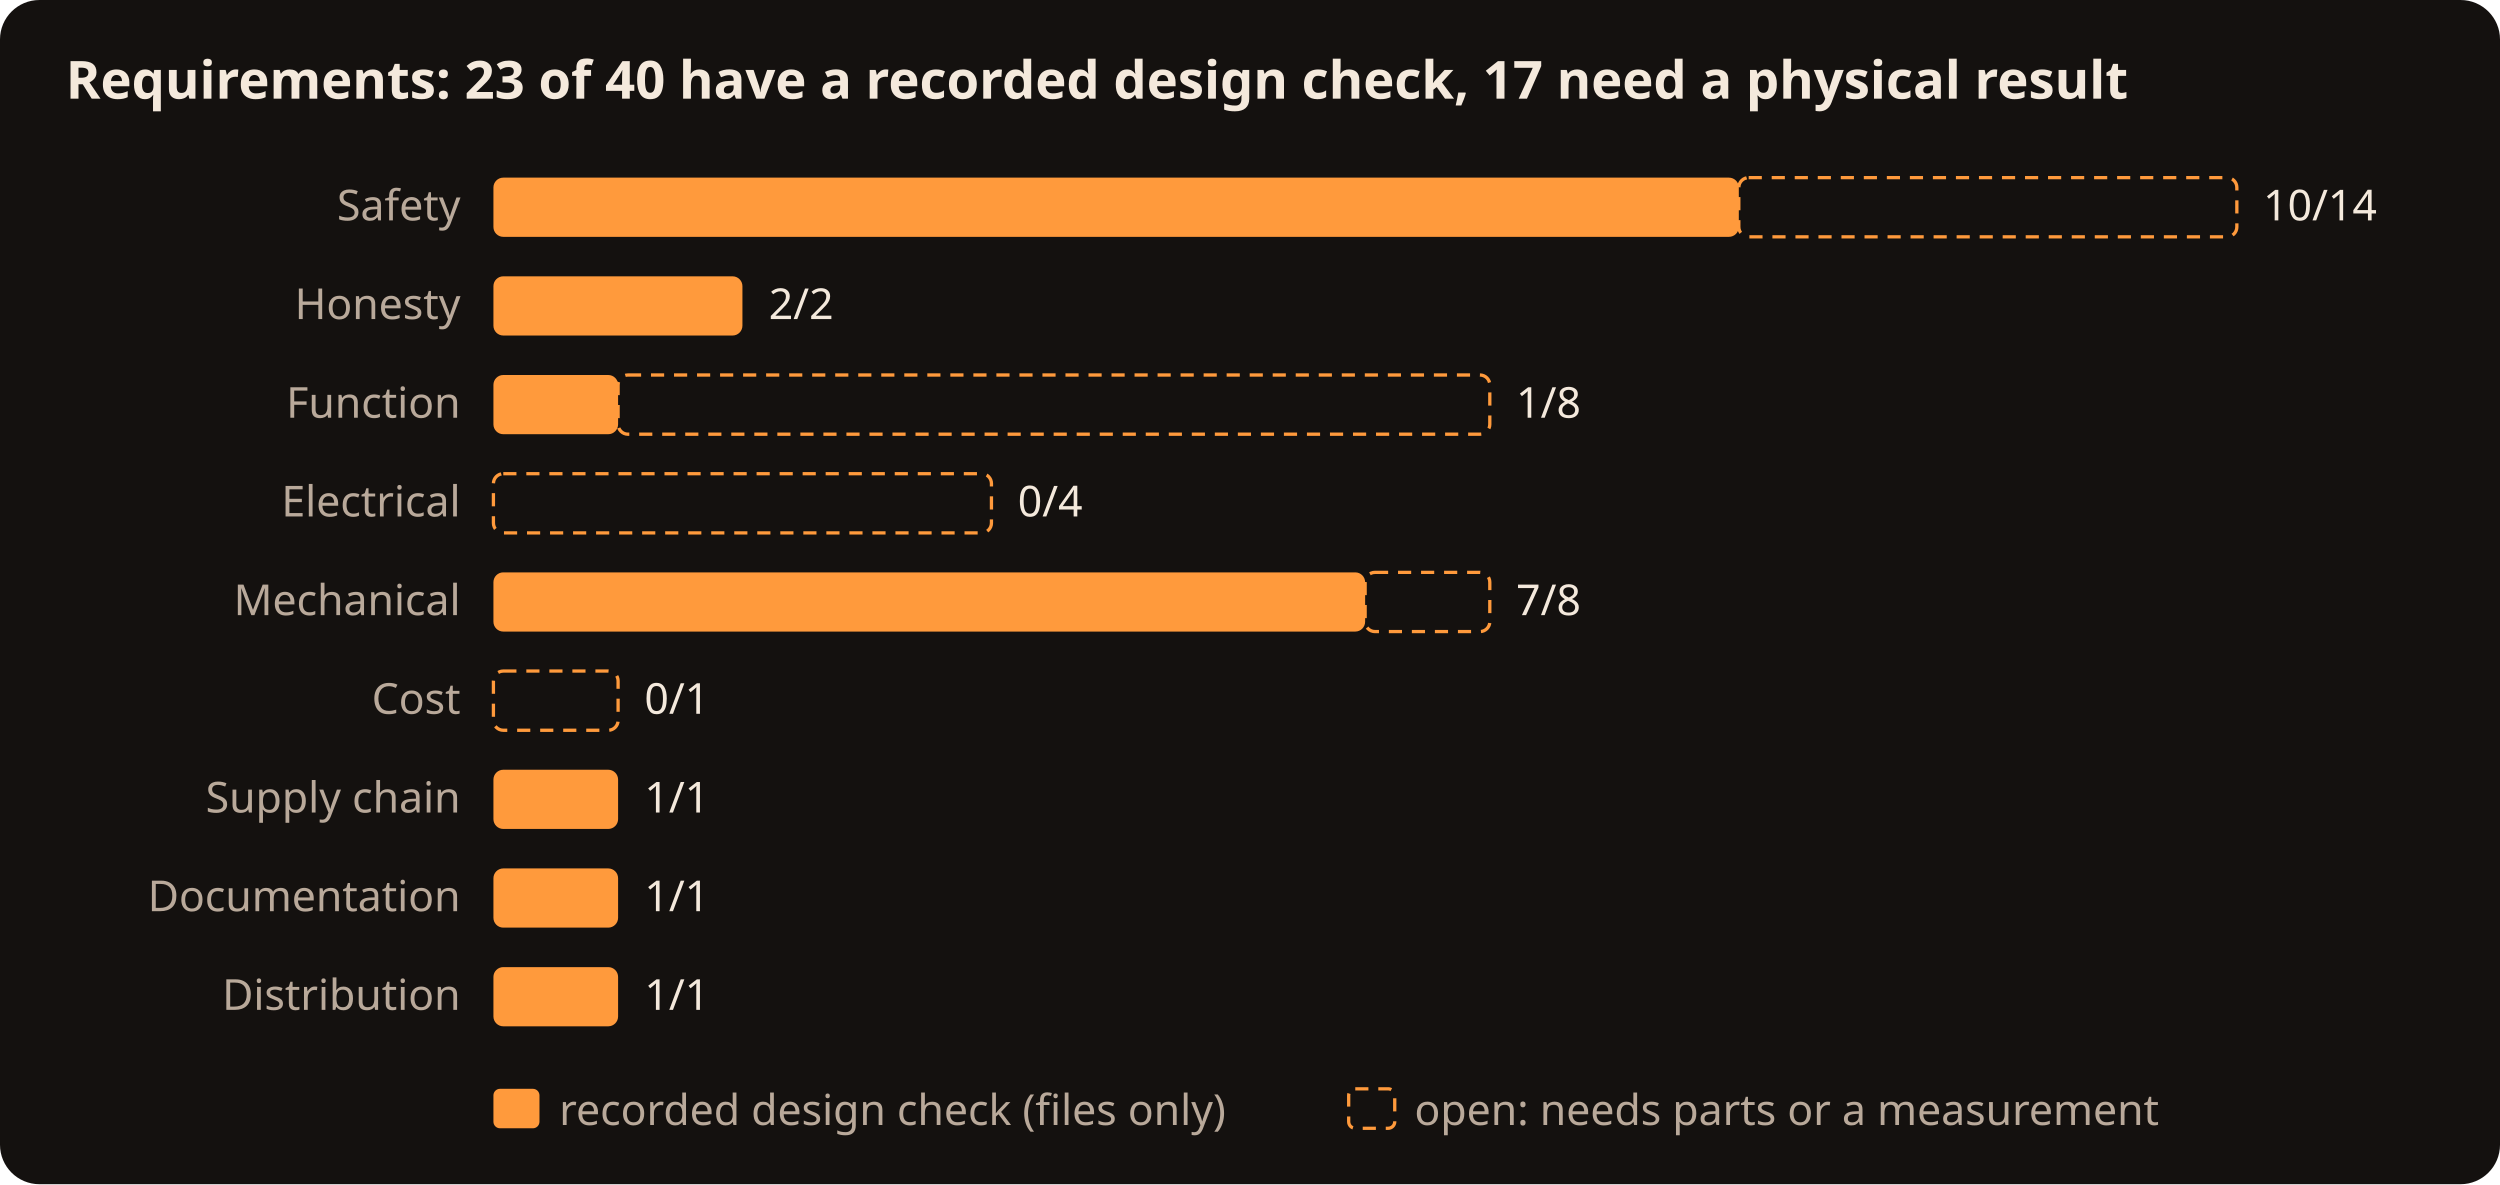
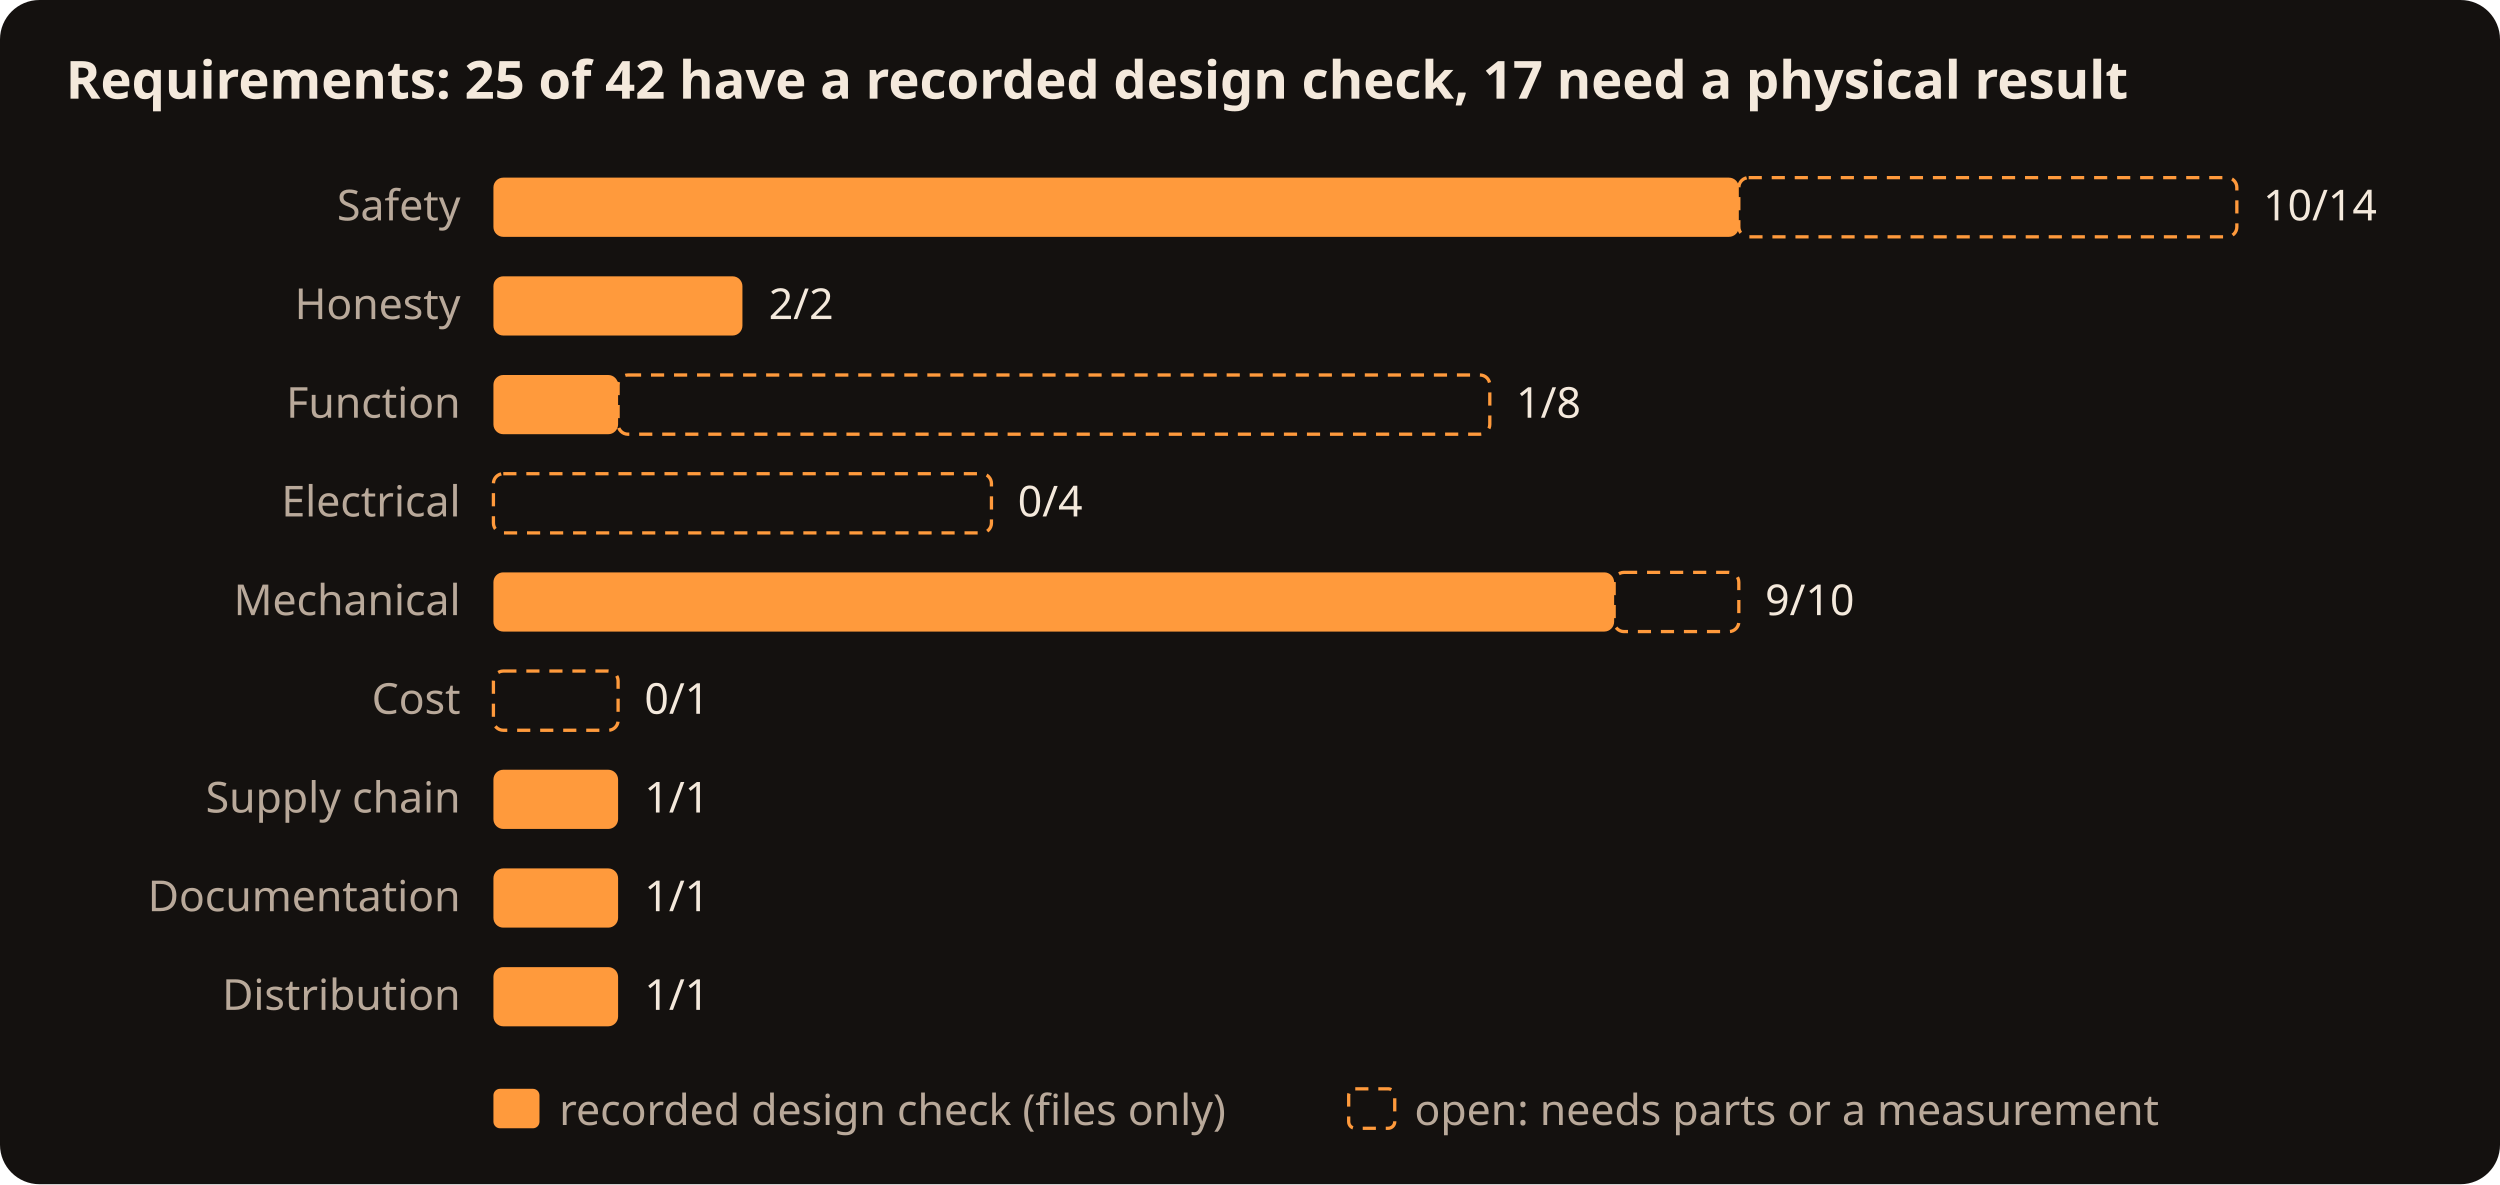
<svg xmlns="http://www.w3.org/2000/svg" viewBox="0 0 760 360" font-family="system-ui,sans-serif" font-size="13">
  <rect width="100%" height="100%" rx="12" fill="#14110f" />
-   <text x="20" y="30" fill="#f4e9dc" font-size="16" font-weight="600">Requirements: 23 of 40 have a recorded design check, 17 need a physical result</text>
+   <text x="20" y="30" fill="#f4e9dc" font-size="16" font-weight="600">Requirements: 25 of 42 have a recorded design check, 17 need a physical result</text>
  <text x="140" y="67" fill="#b9a99a" text-anchor="end">Safety</text>
  <rect x="150" y="54" width="378.6" height="18" rx="3" fill="#ff9a3c" />
  <rect x="528.6" y="54" width="151.4" height="18" rx="3" fill="none" stroke="#ff9a3c" stroke-dasharray="4 3" />
  <text x="688.0" y="67" fill="#f4e9dc">10/14</text>
  <text x="140" y="97" fill="#b9a99a" text-anchor="end">Honesty</text>
  <rect x="150" y="84" width="75.7" height="18" rx="3" fill="#ff9a3c" />
  <rect x="225.7" y="84" width="0.0" height="18" rx="3" fill="none" stroke="#ff9a3c" stroke-dasharray="4 3" />
  <text x="233.7" y="97" fill="#f4e9dc">2/2</text>
  <text x="140" y="127" fill="#b9a99a" text-anchor="end">Function</text>
  <rect x="150" y="114" width="37.9" height="18" rx="3" fill="#ff9a3c" />
  <rect x="187.9" y="114" width="265.0" height="18" rx="3" fill="none" stroke="#ff9a3c" stroke-dasharray="4 3" />
  <text x="460.9" y="127" fill="#f4e9dc">1/8</text>
  <text x="140" y="157" fill="#b9a99a" text-anchor="end">Electrical</text>
  <rect x="150" y="144" width="0.0" height="18" rx="3" fill="#ff9a3c" />
  <rect x="150.0" y="144" width="151.4" height="18" rx="3" fill="none" stroke="#ff9a3c" stroke-dasharray="4 3" />
  <text x="309.4" y="157" fill="#f4e9dc">0/4</text>
  <text x="140" y="187" fill="#b9a99a" text-anchor="end">Mechanical</text>
-   <rect x="150" y="174" width="265.0" height="18" rx="3" fill="#ff9a3c" />
-   <rect x="415.0" y="174" width="37.9" height="18" rx="3" fill="none" stroke="#ff9a3c" stroke-dasharray="4 3" />
-   <text x="460.9" y="187" fill="#f4e9dc">7/8</text>
+   <rect x="150" y="174" width="340.7" height="18" rx="3" fill="#ff9a3c" />
+   <rect x="490.7" y="174" width="37.9" height="18" rx="3" fill="none" stroke="#ff9a3c" stroke-dasharray="4 3" />
+   <text x="536.6" y="187" fill="#f4e9dc">9/10</text>
  <text x="140" y="217" fill="#b9a99a" text-anchor="end">Cost</text>
  <rect x="150" y="204" width="0.0" height="18" rx="3" fill="#ff9a3c" />
  <rect x="150.0" y="204" width="37.9" height="18" rx="3" fill="none" stroke="#ff9a3c" stroke-dasharray="4 3" />
  <text x="195.9" y="217" fill="#f4e9dc">0/1</text>
  <text x="140" y="247" fill="#b9a99a" text-anchor="end">Supply chain</text>
  <rect x="150" y="234" width="37.9" height="18" rx="3" fill="#ff9a3c" />
  <rect x="187.9" y="234" width="0.0" height="18" rx="3" fill="none" stroke="#ff9a3c" stroke-dasharray="4 3" />
  <text x="195.9" y="247" fill="#f4e9dc">1/1</text>
  <text x="140" y="277" fill="#b9a99a" text-anchor="end">Documentation</text>
  <rect x="150" y="264" width="37.9" height="18" rx="3" fill="#ff9a3c" />
  <rect x="187.9" y="264" width="0.0" height="18" rx="3" fill="none" stroke="#ff9a3c" stroke-dasharray="4 3" />
  <text x="195.9" y="277" fill="#f4e9dc">1/1</text>
  <text x="140" y="307" fill="#b9a99a" text-anchor="end">Distribution</text>
  <rect x="150" y="294" width="37.9" height="18" rx="3" fill="#ff9a3c" />
  <rect x="187.9" y="294" width="0.0" height="18" rx="3" fill="none" stroke="#ff9a3c" stroke-dasharray="4 3" />
  <text x="195.9" y="307" fill="#f4e9dc">1/1</text>
  <rect x="150" y="331" width="14" height="12" rx="2" fill="#ff9a3c" />
  <text x="170" y="342" fill="#b9a99a">recorded design check (files only)</text>
  <rect x="410" y="331" width="14" height="12" rx="2" fill="none" stroke="#ff9a3c" stroke-dasharray="4 3" />
  <text x="430" y="342" fill="#b9a99a">open: needs parts or a measurement</text>
</svg>
